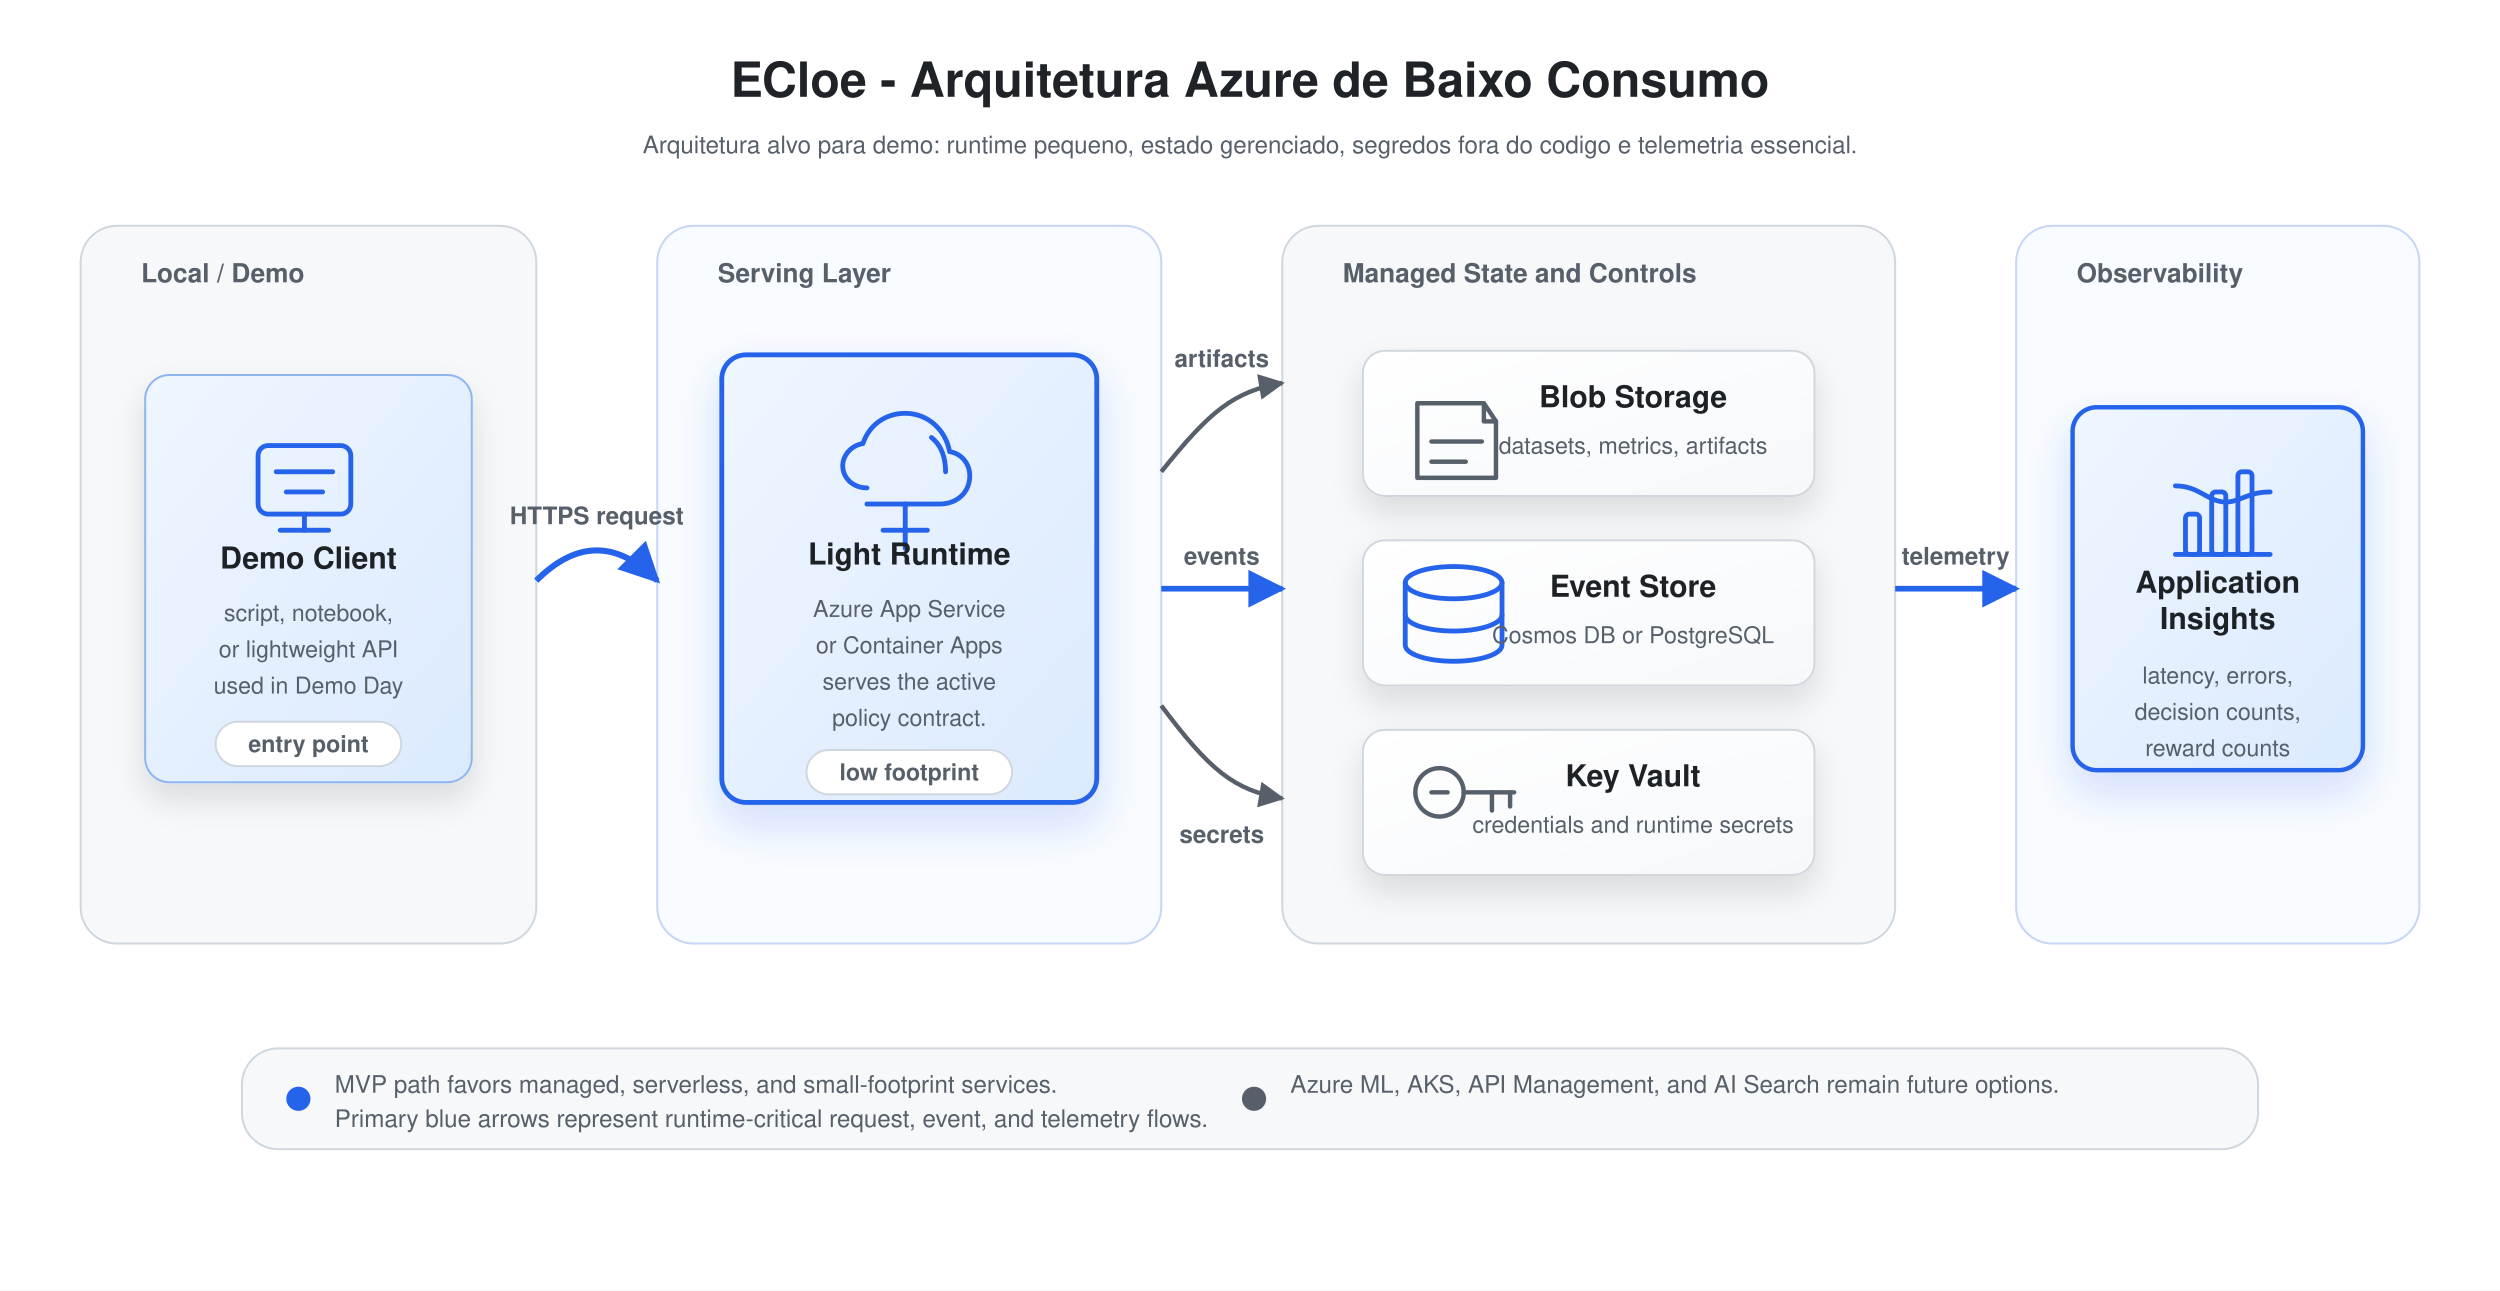
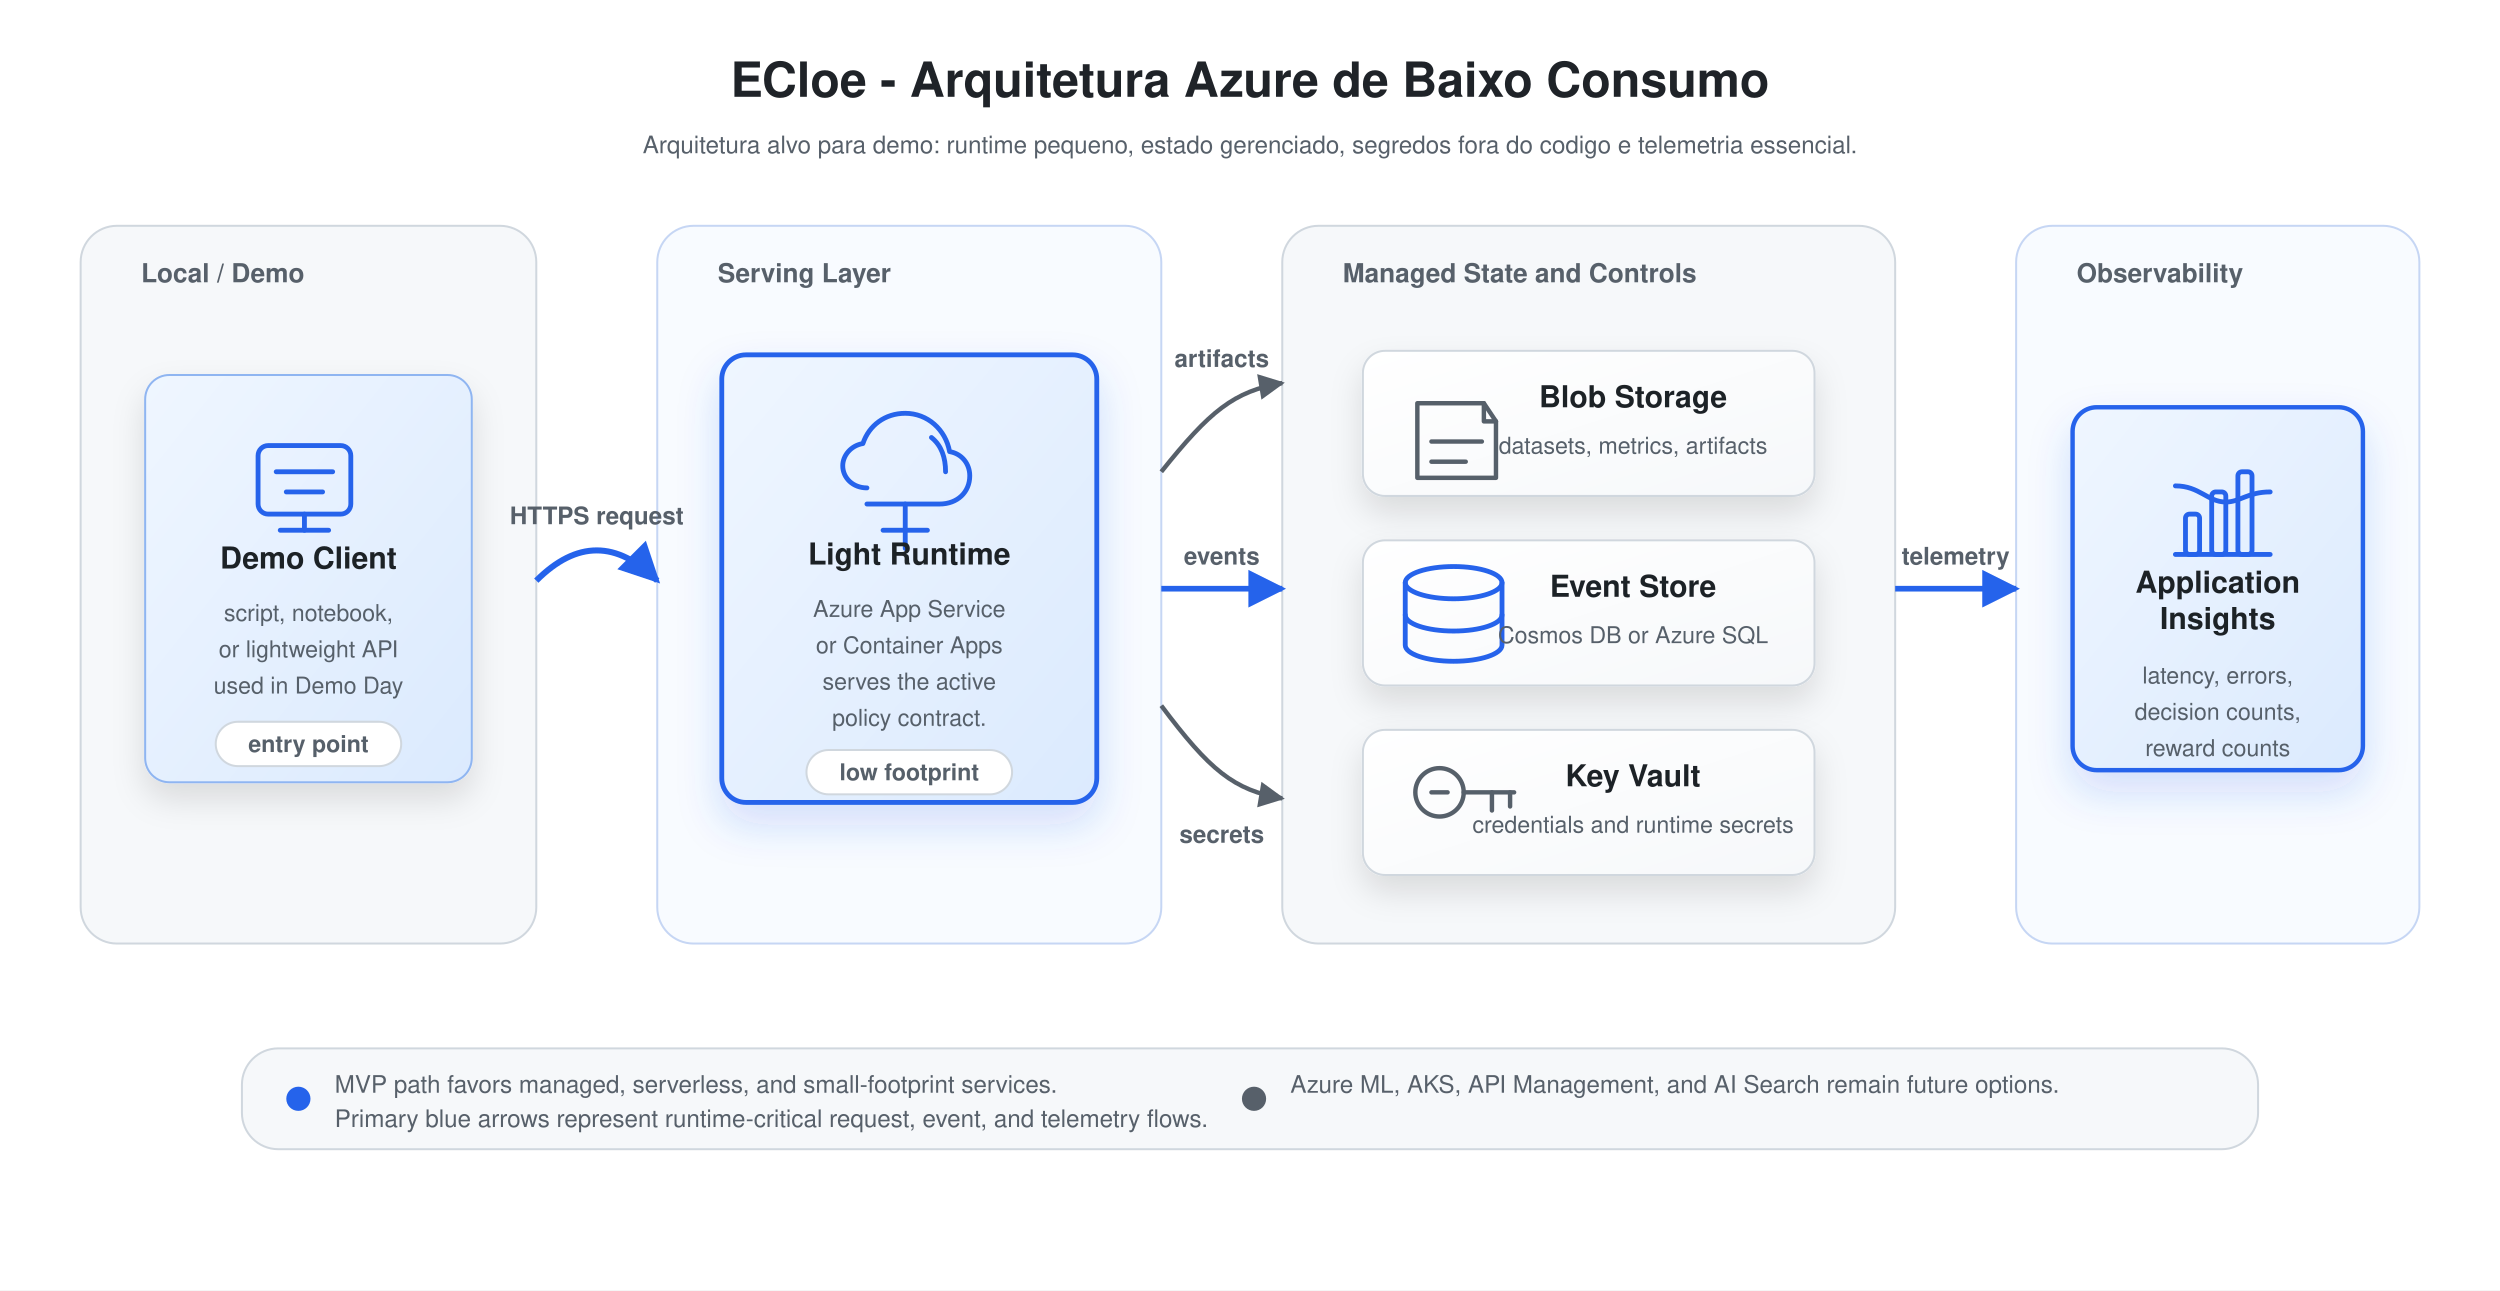
<svg xmlns="http://www.w3.org/2000/svg" viewBox="0 0 1240 640" role="img" aria-labelledby="title desc">
  <defs>
    <linearGradient id="neutralCard" x1="0" x2="1" y1="0" y2="1">
      <stop offset="0%" stop-color="#ffffff" />
      <stop offset="100%" stop-color="#f6f8fa" />
    </linearGradient>
    <linearGradient id="blueCard" x1="0" x2="1" y1="0" y2="1">
      <stop offset="0%" stop-color="#eff6ff" />
      <stop offset="100%" stop-color="#dbeafe" />
    </linearGradient>
    <filter id="softShadow" x="-20%" y="-25%" width="140%" height="160%">
      <feDropShadow dx="0" dy="8" stdDeviation="8" flood-color="#1f2328" flood-opacity="0.12" />
    </filter>
    <filter id="primaryShadow" x="-24%" y="-30%" width="148%" height="170%">
      <feDropShadow dx="0" dy="10" stdDeviation="10" flood-color="#2563eb" flood-opacity="0.18" />
    </filter>
    <marker id="arrowGray" viewBox="0 0 12 12" refX="10" refY="6" markerWidth="7" markerHeight="7" orient="auto">
      <path d="M 1 1 L 11 6 L 1 11 z" fill="#57606a" />
    </marker>
    <marker id="arrowBlue" viewBox="0 0 12 12" refX="10" refY="6" markerWidth="8" markerHeight="8" orient="auto">
      <path d="M 1 1 L 11 6 L 1 11 z" fill="#2563eb" />
    </marker>
    <style>
      .titleText { font-family: Segoe UI, Helvetica, Arial, sans-serif; fill: #1f2328; font-weight: 700; }
      .sectionText { font-family: Segoe UI, Helvetica, Arial, sans-serif; fill: #57606a; font-size: 13px; font-weight: 700; }
      .bodyText { font-family: Segoe UI, Helvetica, Arial, sans-serif; fill: #57606a; font-size: 12px; }
      .cardTitle { font-family: Segoe UI, Helvetica, Arial, sans-serif; fill: #1f2328; font-size: 15px; font-weight: 700; }
      .cardSub { font-family: Segoe UI, Helvetica, Arial, sans-serif; fill: #57606a; font-size: 11.5px; }
      .pillText { font-family: Segoe UI, Helvetica, Arial, sans-serif; fill: #57606a; font-size: 11.5px; font-weight: 700; }
      .labelText { font-family: Segoe UI, Helvetica, Arial, sans-serif; fill: #57606a; font-size: 12px; font-weight: 700; }
      .icon { fill: none; stroke: #57606a; stroke-width: 2.2; stroke-linecap: round; stroke-linejoin: round; }
      .iconBlue { fill: none; stroke: #2563eb; stroke-width: 2.4; stroke-linecap: round; stroke-linejoin: round; }
    </style>
  </defs>
  <rect width="1240" height="640" fill="#ffffff" />
  <text x="620" y="48" text-anchor="middle" class="titleText" font-size="24">ECloe - Arquitetura Azure de Baixo Consumo</text>
  <text x="620" y="76" text-anchor="middle" class="bodyText" font-size="13">Arquitetura alvo para demo: runtime pequeno, estado gerenciado, segredos fora do codigo e telemetria essencial.</text>
  <rect x="40" y="112" width="226" height="356" rx="18" fill="#f6f8fa" stroke="#d0d7de" />
  <text x="70" y="140" class="sectionText">Local / Demo</text>
  <rect x="326" y="112" width="250" height="356" rx="18" fill="#f8fbff" stroke="#c6d6f4" />
  <text x="356" y="140" class="sectionText">Serving Layer</text>
  <rect x="636" y="112" width="304" height="356" rx="18" fill="#f6f8fa" stroke="#d0d7de" />
  <text x="666" y="140" class="sectionText">Managed State and Controls</text>
  <rect x="1000" y="112" width="200" height="356" rx="18" fill="#f8fbff" stroke="#c6d6f4" />
  <text x="1030" y="140" class="sectionText">Observability</text>
  <path d="M 266 288 C 286 268, 306 268, 326 288" fill="none" stroke="#2563eb" stroke-width="3" marker-end="url(#arrowBlue)" />
  <text x="296" y="260" text-anchor="middle" class="labelText">HTTPS request</text>
  <path d="M 576 234 C 600 204, 612 194, 636 190" fill="none" stroke="#57606a" stroke-width="2.2" marker-end="url(#arrowGray)" />
  <path d="M 576 292 C 598 292, 614 292, 636 292" fill="none" stroke="#2563eb" stroke-width="2.8" marker-end="url(#arrowBlue)" />
  <path d="M 576 350 C 600 382, 612 392, 636 396" fill="none" stroke="#57606a" stroke-width="2.2" marker-end="url(#arrowGray)" />
  <path d="M 940 292 C 962 292, 978 292, 1000 292" fill="none" stroke="#2563eb" stroke-width="2.8" marker-end="url(#arrowBlue)" />
  <text x="606" y="182" text-anchor="middle" class="labelText">artifacts</text>
  <text x="606" y="280" text-anchor="middle" class="labelText">events</text>
  <text x="606" y="418" text-anchor="middle" class="labelText">secrets</text>
  <text x="970" y="280" text-anchor="middle" class="labelText">telemetry</text>
  <g transform="translate(72 186)" filter="url(#softShadow)">
    <rect width="162" height="202" rx="12" fill="url(#blueCard)" stroke="#8fb5f1" />
    <g class="iconBlue" transform="translate(52 24)">
      <rect x="4" y="11" width="46" height="34" rx="5" />
      <path d="M 15 53 h24" />
      <path d="M 27 45 v8" />
      <path d="M 13 24 h28" />
      <path d="M 18 34 h18" />
    </g>
    <text x="81" y="96" text-anchor="middle" class="cardTitle">Demo Client</text>
    <text x="81" y="122" text-anchor="middle" class="cardSub">script, notebook,</text>
    <text x="81" y="140" text-anchor="middle" class="cardSub">or lightweight API</text>
    <text x="81" y="158" text-anchor="middle" class="cardSub">used in Demo Day</text>
    <rect x="35" y="172" width="92" height="22" rx="11" fill="#ffffff" stroke="#d0d7de" />
    <text x="81" y="187" text-anchor="middle" class="pillText">entry point</text>
  </g>
  <g transform="translate(358 176)" filter="url(#primaryShadow)">
    <rect width="186" height="222" rx="12" fill="url(#blueCard)" stroke="#2563eb" stroke-width="2.4" />
    <g class="iconBlue" transform="translate(62 24)">
      <path d="M 10 42 c-7 0 -12 -5 -12 -11 c0 -5 4 -10 10 -11 c3 -9 11 -15 21 -15 c11 0 20 8 22 19 c6 1 10 6 10 12 c0 8 -6 14 -15 14 H10" />
      <path d="M 29 50 v22" />
      <path d="M 18 63 h22" />
      <path d="M 42 17 c5 4 7 10 7 17" />
    </g>
    <text x="93" y="104" text-anchor="middle" class="cardTitle">Light Runtime</text>
    <text x="93" y="130" text-anchor="middle" class="cardSub">Azure App Service</text>
    <text x="93" y="148" text-anchor="middle" class="cardSub">or Container Apps</text>
    <text x="93" y="166" text-anchor="middle" class="cardSub">serves the active</text>
    <text x="93" y="184" text-anchor="middle" class="cardSub">policy contract.</text>
    <rect x="42" y="196" width="102" height="22" rx="11" fill="#ffffff" stroke="#d0d7de" />
    <text x="93" y="211" text-anchor="middle" class="pillText">low footprint</text>
  </g>
  <g transform="translate(676 174)" filter="url(#softShadow)">
    <rect width="224" height="72" rx="11" fill="url(#neutralCard)" stroke="#d0d7de" />
    <g class="icon" transform="translate(20 12)">
      <path d="M 7 14 h33 l6 9 v28 H7 z" />
      <path d="M 40 14 v9 h6" />
      <path d="M 14 33 h25" />
      <path d="M 14 43 h17" />
    </g>
    <text x="134" y="28" text-anchor="middle" class="cardTitle">Blob Storage</text>
    <text x="134" y="51" text-anchor="middle" class="cardSub">datasets, metrics, artifacts</text>
  </g>
  <g transform="translate(676 268)" filter="url(#softShadow)">
    <rect width="224" height="72" rx="11" fill="url(#neutralCard)" stroke="#d0d7de" />
    <g class="iconBlue" transform="translate(20 12)">
      <ellipse cx="25" cy="9" rx="24" ry="8" />
      <path d="M 1 9 v31 c0 4.4 10.7 8 24 8 s24 -3.6 24 -8 V9" />
      <path d="M 1 25 c0 4.4 10.7 8 24 8 s24 -3.6 24 -8" />
    </g>
    <text x="134" y="28" text-anchor="middle" class="cardTitle">Event Store</text>
-     <text x="134" y="51" text-anchor="middle" class="cardSub">Cosmos DB or PostgreSQL</text>
+     <text x="134" y="51" text-anchor="middle" class="cardSub">Cosmos DB or Azure SQL</text>
  </g>
  <g transform="translate(676 362)" filter="url(#softShadow)">
    <rect width="224" height="72" rx="11" fill="url(#neutralCard)" stroke="#d0d7de" />
    <g class="icon" transform="translate(21 11)">
      <circle cx="17" cy="20" r="12" />
      <path d="M 29 20 h25" />
      <path d="M 43 20 v9" />
      <path d="M 52 20 v7" />
      <path d="M 13 20 h8" />
    </g>
    <text x="134" y="28" text-anchor="middle" class="cardTitle">Key Vault</text>
    <text x="134" y="51" text-anchor="middle" class="cardSub">credentials and runtime secrets</text>
  </g>
  <g transform="translate(1028 202)" filter="url(#primaryShadow)">
    <rect width="144" height="180" rx="12" fill="url(#blueCard)" stroke="#2563eb" stroke-width="2.2" />
    <g class="iconBlue" transform="translate(44 24)">
      <path d="M 7 49 h47" />
      <rect x="12" y="29" width="7" height="20" rx="2" />
      <rect x="25" y="18" width="7" height="31" rx="2" />
      <rect x="38" y="8" width="7" height="41" rx="2" />
      <path d="M 7 15 c12 0 16 8 25 8 c7 0 11 -5 22 -5" />
    </g>
    <text x="72" y="92" text-anchor="middle" class="cardTitle">Application</text>
    <text x="72" y="110" text-anchor="middle" class="cardTitle">Insights</text>
    <text x="72" y="137" text-anchor="middle" class="cardSub">latency, errors,</text>
    <text x="72" y="155" text-anchor="middle" class="cardSub">decision counts,</text>
    <text x="72" y="173" text-anchor="middle" class="cardSub">reward counts</text>
  </g>
  <g transform="translate(120 520)">
    <rect width="1000" height="50" rx="18" fill="#f6f8fa" stroke="#d0d7de" />
    <circle cx="28" cy="25" r="6" fill="#2563eb" />
    <text x="46" y="22" class="bodyText">MVP path favors managed, serverless, and small-footprint services.</text>
    <circle cx="502" cy="25" r="6" fill="#57606a" />
    <text x="520" y="22" class="bodyText">Azure ML, AKS, API Management, and AI Search remain future options.</text>
    <text x="46" y="39" class="bodyText">Primary blue arrows represent runtime-critical request, event, and telemetry flows.</text>
  </g>
</svg>
